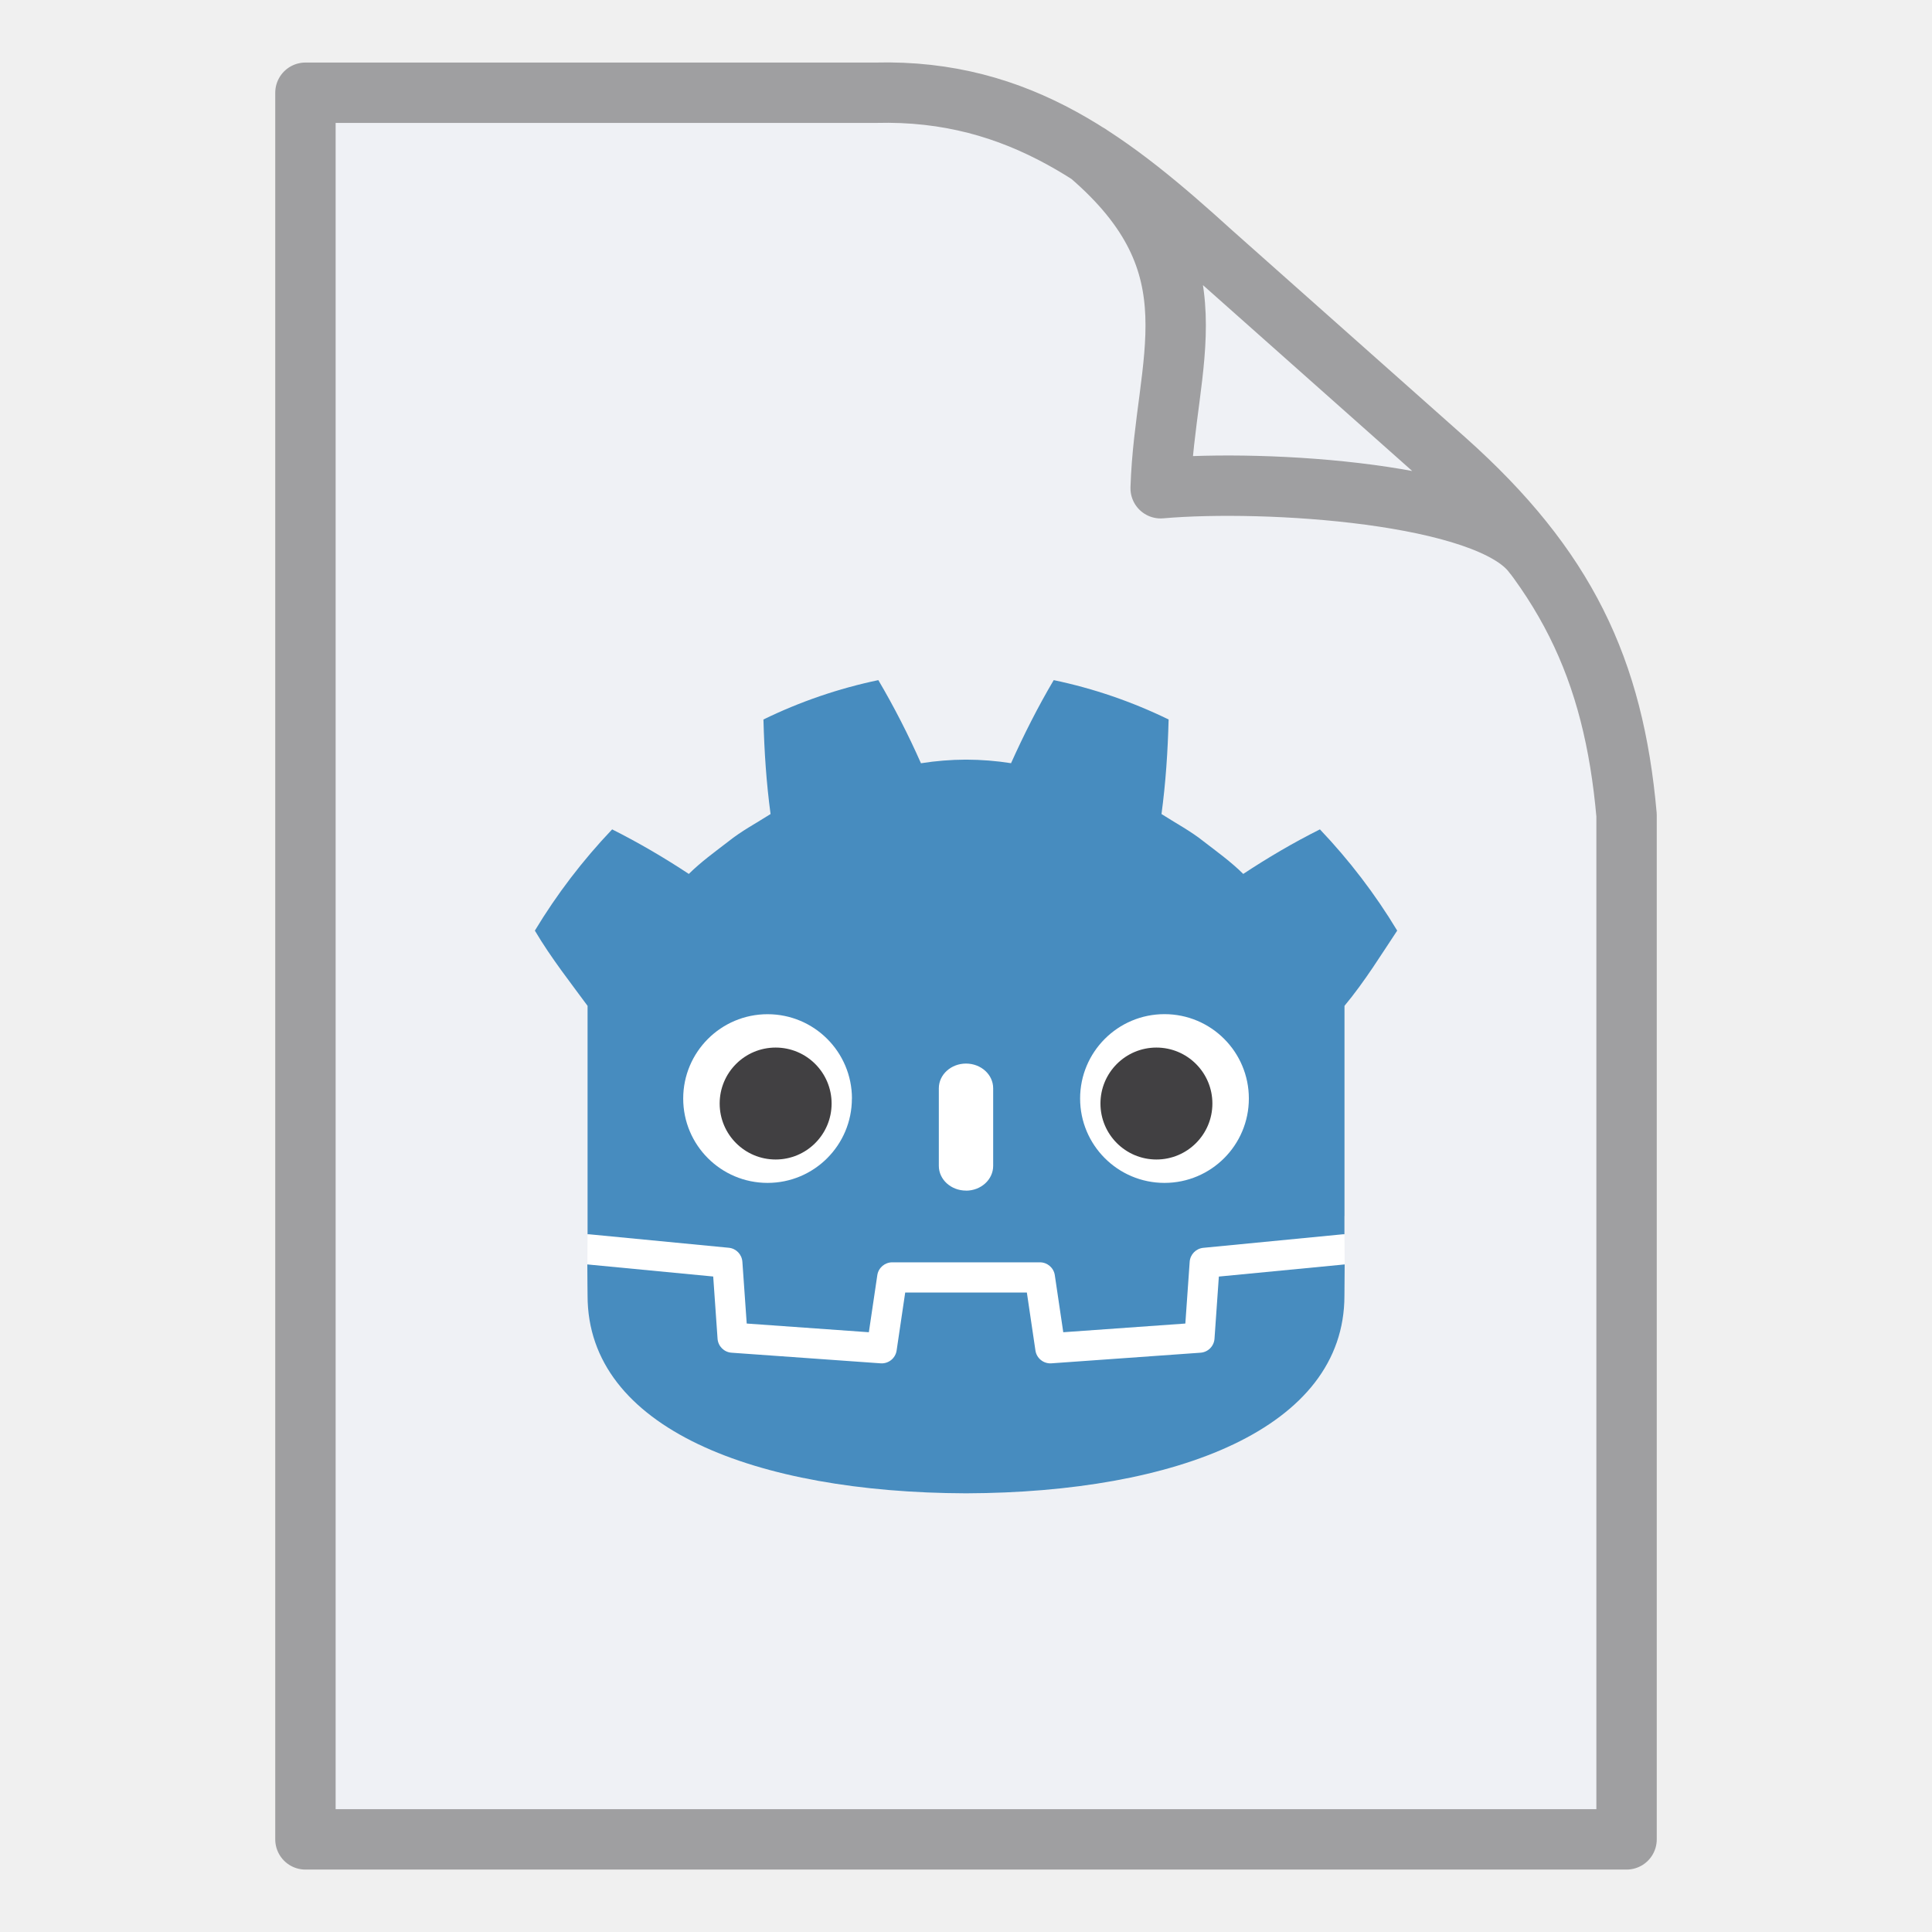
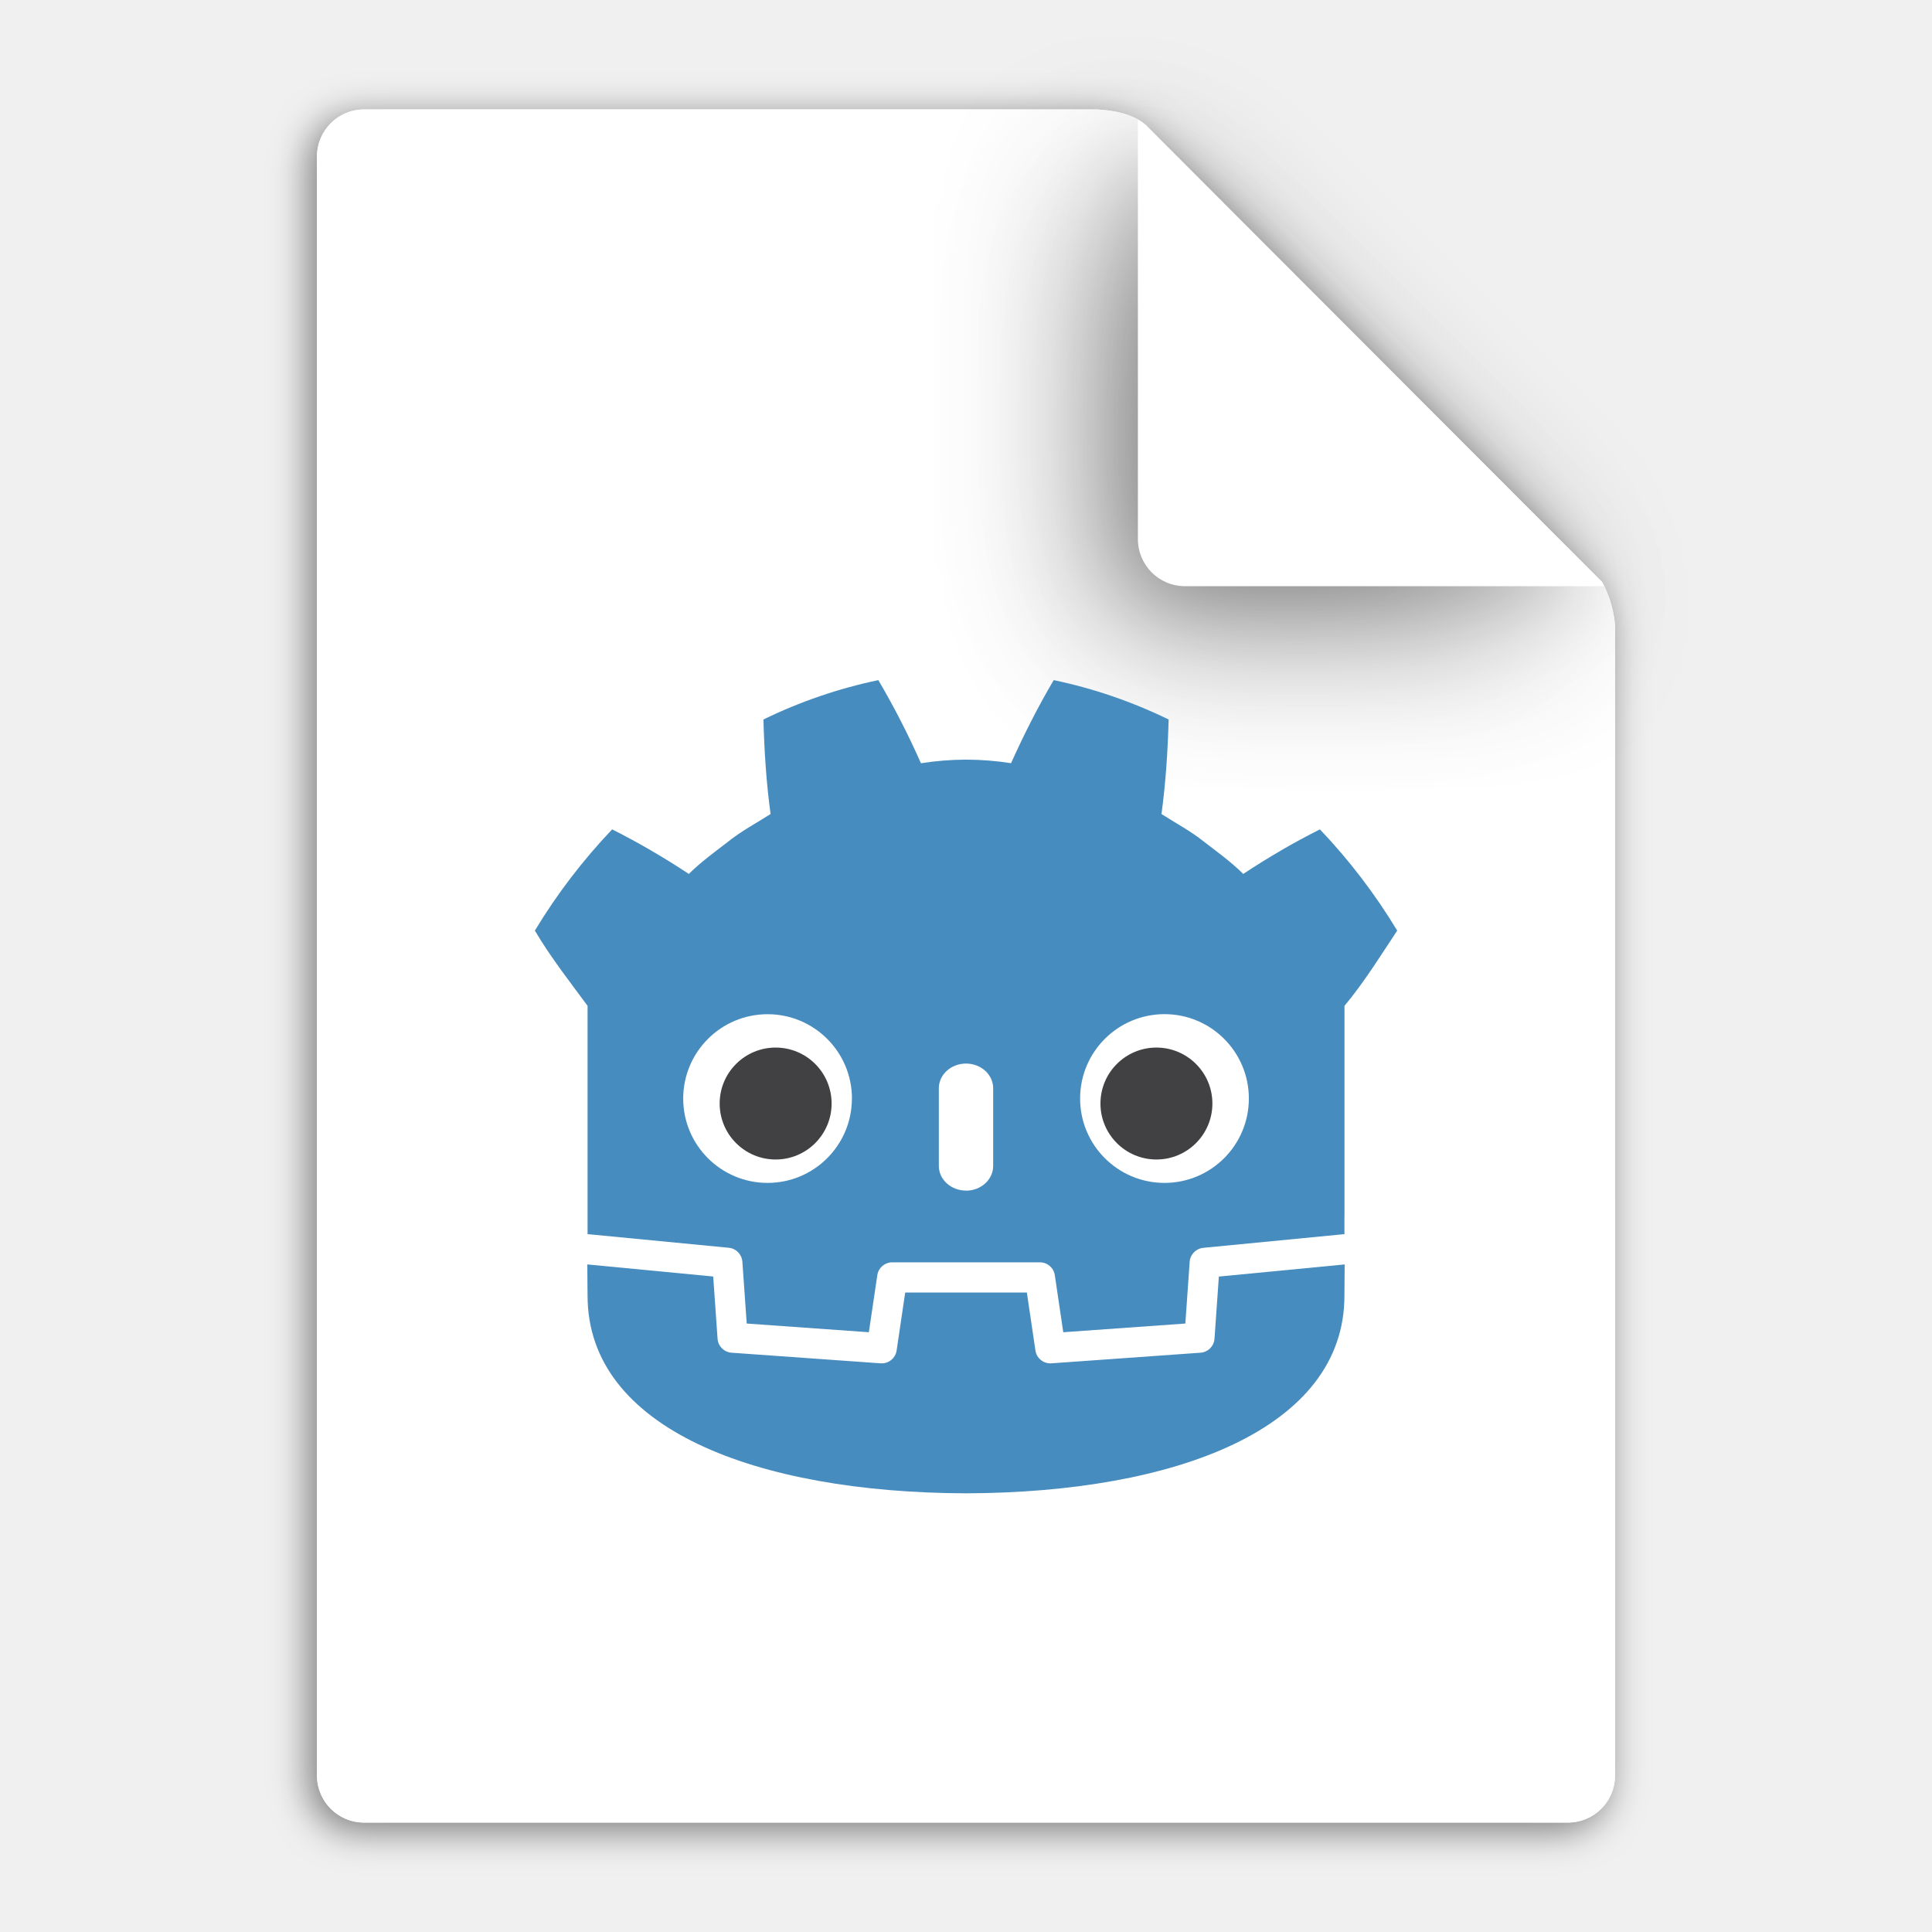
- <svg xmlns="http://www.w3.org/2000/svg" width="32" height="32">
-   <path fill="#eff1f5" stroke="#9f9fa1" stroke-linecap="round" stroke-linejoin="round" d="m25.396 9.18c-.736-1.016-4.435-1.245-6.172-1.093.068-2.126.983-3.676-1.186-5.532m-12.979-1.019h9.441c2.41-.063 3.955 1.182 5.576 2.652l3.865 3.433c1.994 1.779 2.785 3.457 3 5.88v16.965h-21.882z" />
+ <svg xmlns="http://www.w3.org/2000/svg" xmlns:xlink="http://www.w3.org/1999/xlink" width="32" height="32">
+   <defs>
+     <filter id="d" width="1.076" height="1.057" x="-.041" y="-.026" color-interpolation-filters="sRGB">
+       <feFlood flood-color="#000" flood-opacity=".502" result="flood" />
+       <feGaussianBlur in="SourceGraphic" result="blur" stdDeviation="10" />
+       <feOffset dx="-4" dy="4" in="blur" result="offset" />
+       <feComposite in="flood" in2="offset" operator="in" result="comp1" />
+       <feComposite in="SourceGraphic" in2="comp1" result="comp2" />
+     </filter>
+     <filter id="e" width="1.824" height="1.821" x="-.44" y="-.383" color-interpolation-filters="sRGB">
+       <feFlood flood-color="#000" flood-opacity=".502" result="flood" />
+       <feGaussianBlur in="SourceGraphic" result="blur" stdDeviation="20" />
+       <feOffset dx="-10" dy="10" in="blur" result="offset" />
+       <feComposite in="flood" in2="offset" operator="in" result="comp1" />
+       <feComposite in="SourceGraphic" in2="comp1" result="fbSourceGraphic" />
+       <feColorMatrix in="fbSourceGraphic" result="fbSourceGraphicAlpha" values="0 0 0 -1 0 0 0 0 -1 0 0 0 0 -1 0 0 0 0 1 0" />
+       <feFlood flood-color="#000" flood-opacity=".2" result="flood" />
+       <feGaussianBlur in="fbSourceGraphic" result="blur" stdDeviation="20" />
+       <feOffset dx="-4" dy="4" in="blur" result="offset" />
+       <feComposite in="flood" in2="offset" operator="in" result="comp1" />
+       <feComposite in="fbSourceGraphic" in2="comp1" result="comp2" />
+     </filter>
+     <filter id="a" width="1.076" height="1.057" x="-.041" y="-.026" color-interpolation-filters="sRGB">
+       <feFlood flood-color="#000" flood-opacity=".502" result="flood" />
+       <feGaussianBlur in="SourceGraphic" result="blur" stdDeviation="10" />
+       <feOffset dx="-4" dy="4" in="blur" result="offset" />
+       <feComposite in="flood" in2="offset" operator="in" result="comp1" />
+       <feComposite in="SourceGraphic" in2="comp1" result="comp2" />
+     </filter>
+     <filter id="b" width="2.262" height="2.261" x="-.68" y="-.582" color-interpolation-filters="sRGB">
+       <feFlood flood-color="#000" flood-opacity=".4" result="flood" />
+       <feGaussianBlur in="SourceGraphic" result="blur" stdDeviation="40" />
+       <feOffset dx="-20" dy="20" in="blur" result="offset" />
+       <feComposite in="flood" in2="offset" operator="in" result="comp1" />
+       <feComposite in="SourceGraphic" in2="comp1" result="fbSourceGraphic" />
+       <feColorMatrix in="fbSourceGraphic" result="fbSourceGraphicAlpha" values="0 0 0 -1 0 0 0 0 -1 0 0 0 0 -1 0 0 0 0 1 0" />
+       <feFlood flood-color="#000" flood-opacity=".2" result="flood" />
+       <feGaussianBlur in="fbSourceGraphic" result="blur" stdDeviation="20" />
+       <feOffset dx="-4" dy="4" in="blur" result="offset" />
+       <feComposite in="flood" in2="offset" operator="in" result="comp1" />
+       <feComposite in="fbSourceGraphic" in2="comp1" result="comp2" />
+     </filter>
+     <path id="c" fill="none" d="M0 0H1024V1024H0z" />
+   </defs>
+   <path fill="#fff" d="m 193,58 c -13.85,-6.8e-5 -25,11.15 -25,25 v 858 c 0,13.85 11.15,25 25,25 h 638 c 13.85,0 25,-11.15 25,-25 0,0 -0.004,-609.403 -0.006,-609.404 -0.011,-0.54 -0.49,-11.635 -6.799,-23.109 L 727.166,186.282 607.137,66.078 C 600.033,60.162 590.478,58.524 581.41,58.002 Z" filter="url(#a)" transform="scale(.03125)" />
+   <path fill="#fff" d="m 603.107,63.297 c -6.476,-3.684 -14.251,-4.866 -21.697,-5.295 L 193,58 c -13.85,-6.8e-5 -25,11.15 -25,25 v 858 c 0,13.85 11.15,25 25,25 h 638 c 13.85,0 25,-11.15 25,-25 0,0 -0.004,-609.403 -0.006,-609.404 -0.011,-0.505 -0.431,-10.253 -5.654,-20.904 H 628.107 c -13.85,0 -25,-11.15 -25,-25 z" transform="scale(.03125)" />
+   <path fill="#fff" d="M 603.107,63.297 V 285.691 c 0,13.85 11.15,25 25,25 h 222.232 c -0.359,-0.732 -0.739,-1.468 -1.145,-2.205 L 727.166,186.281 607.137,66.078 c -1.27,-1.058 -2.619,-1.979 -4.029,-2.781 z" filter="url(#b)" transform="scale(.03125)" />
+   <use xlink:href="#c" stroke-width=".8" transform="scale(.03125)" />
  <g stroke-width=".32">
    <path fill="#fff" d="m22.268 20.443s-.02-.128-.033-.127l-2.318.224a.377.377 0 0 0 -.34.35l-.064.912-1.793.128-.122-.827a.38.38 0 0 0 -.374-.323h-2.447a.38.38 0 0 0 -.374.323l-.122.827-1.793-.128-.064-.913a.377.377 0 0 0 -.34-.35l-2.32-.223c-.011-.001-.02.127-.032.127l-.003.501 1.964.317.064.921a.38.38 0 0 0 .35.35l2.47.177h.028a.38.38 0 0 0 .373-.322l.125-.851h1.795l.125.851a.38.38 0 0 0 .4.322l2.471-.176a.38.38 0 0 0 .35-.351l.064-.92 1.964-.32z" />
    <path fill="#478cbf" d="m9.732 16.66v3.783h.02l2.32.224c.121.012.215.11.224.231l.072 1.024 2.023.144.14-.945c.018-.122.123-.212.246-.213h2.447c.124 0.0.229.091.247.213l.14.945 2.022-.144.072-1.024c.009-.121.104-.218.225-.23l2.318-.225h.02v-.302h.001v-3.481c.337-.404.624-.873.873-1.246-.364-.604-.794-1.166-1.28-1.677-.44.22-.867.472-1.27.738-.202-.2-.43-.364-.653-.536-.22-.176-.466-.305-.701-.456.07-.52.104-1.032.118-1.566-.605-.295-1.244-.514-1.903-.652-.26.438-.499.913-.707 1.376-.245-.039-.492-.058-.74-.059h-.01c-.249.001-.497.021-.742.06-.209-.472-.444-.932-.706-1.377-.659.138-1.298.357-1.903.652.014.534.048 1.046.118 1.566-.235.15-.482.28-.701.456-.223.172-.451.336-.653.536-.403-.266-.83-.517-1.27-.738-.486.511-.916 1.073-1.28 1.677.27.457.608.884.873 1.246z" />
    <path fill="#478cbf" d="m20.188 21.144-.072 1.029a.25.25 0 0 1 -.231.232l-2.47.176a.25.25 0 0 1 -.265-.213l-.142-.96h-2.015l-.142.96a.25.25 0 0 1 -.265.213l-2.47-.176a.25.25 0 0 1 -.231-.232l-.072-1.03-2.085-.2c0 .224.004.47.004.518 0 2.203 2.793 3.261 6.264 3.273h.009c3.47-.012 6.263-1.07 6.263-3.273l.004-.518z" />
    <path fill="#fff" d="m14.11 18.195a1.397 1.397 0 1 1 -2.794.001 1.397 1.397 0 0 1 2.795 0" />
    <path fill="#414042" d="m13.774 18.278a.927.927 0 1 1 -1.854 0 .927.927 0 0 1 1.854 0" />
    <path fill="#fff" d="m16 19.72c-.248 0-.45-.183-.45-.409v-1.286c0-.226.202-.409.45-.409.249 0 .45.183.45.409v1.286c0 .226-.201.41-.45.41m1.89-1.526a1.397 1.397 0 1 0 2.795 0 1.397 1.397 0 0 0 -2.795 0" />
    <path fill="#414042" d="m18.227 18.278a.927.927 0 1 0 1.854 0 .927.927 0 0 0 -1.854 0" />
  </g>
+   <path fill="#fff" d="m 193,58 c -13.85,0 -25,11.15 -25,25 v 858 c 0,13.85 11.15,25 25,25 h 638 c 13.85,0 25,-11.15 25,-25 V 321.598 c -0.002,-6.7e-4 -0.004,-0.001 -0.006,-0.002 -0.08,-3.75 -0.372,-8.5 -2.77,-10.904 L 603.107,59.865 v 0.008 C 600.006,58.6 596.707,57.972 593.41,58.002 V 58 Z" filter="url(#d)" transform="matrix(.03125 0 0 .02553 -485 .923)" />
+   <path fill="#fff" d="m 603.107,59.865 v 225.826 c 0,13.85 11.15,25 25,25 H 853.225 C 781.488,238.955 688.606,145.364 603.107,59.865 Z" filter="url(#e)" transform="matrix(.03125 0 0 .02553 -485 .923)" />
+   <use xlink:href="#c" stroke-width=".8" transform="matrix(.03125 0 0 .02553 -485 .923)" />
</svg>
